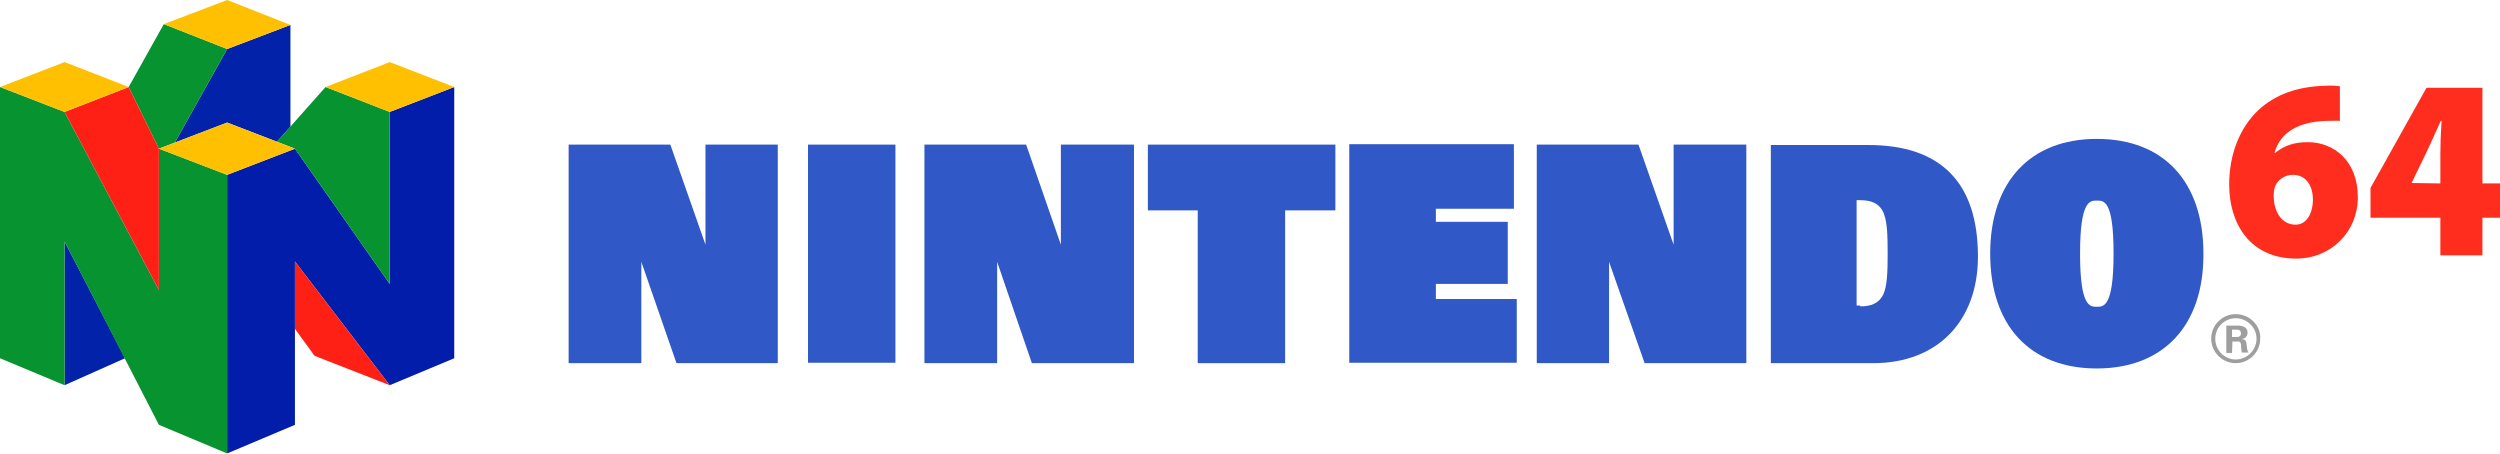
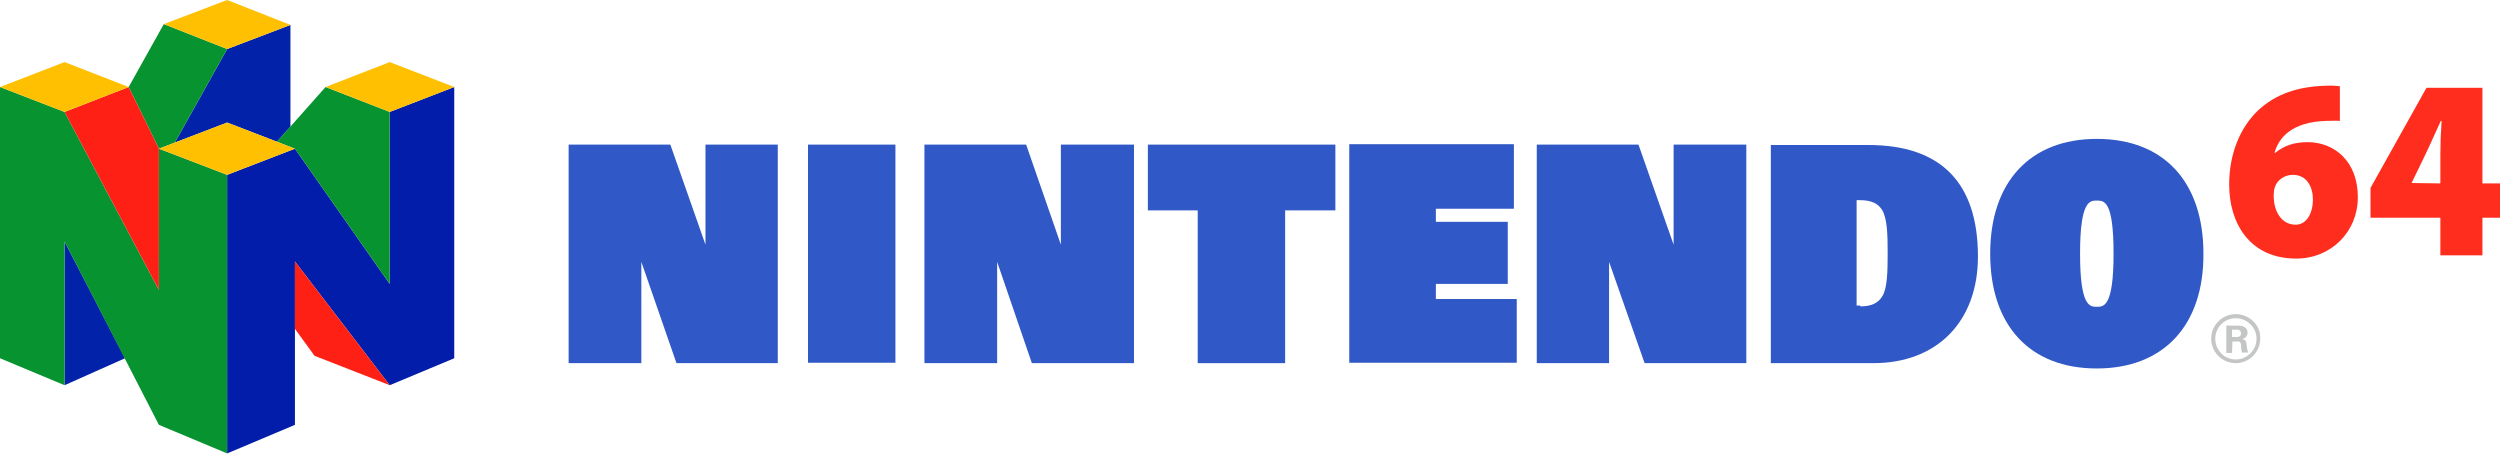
<svg xmlns="http://www.w3.org/2000/svg" version="1.1" id="Layer_1" x="0px" y="0px" viewBox="0 340.5 612 111" enable-background="new 0 340.5 612 111" xml:space="preserve">
  <g>
    <g>
      <g id="layer2">
        <polygon id="polygon3542" fill="#0222A9" points="55.6,352.5 42.8,375.4 55.6,370.5 67.8,375.2 71.1,371.5 71.1,346.6    " />
        <polygon id="polygon3558" fill="#011DA9" points="95.4,434.8 72.2,404.5 72.2,444.5 55.6,451.5 55.6,383.3 72.2,376.9 95.4,410      95.4,367.9 111.2,361.8 111.2,428.2    " />
        <polygon id="polygon3560" fill="#0222A9" points="15.8,434.8 30.6,428.2 15.8,399.6    " />
      </g>
      <g id="layer3">
        <polygon id="polygon3538" fill="#069330" points="31.5,361.8 38.9,376.9 42.8,375.4 55.6,352.5 40.1,346.4    " />
        <polygon id="polygon3540" fill="#069330" points="67.8,375.2 79.7,361.8 95.4,367.9 95.4,410 72.2,376.9    " />
        <polygon id="polygon3552" fill="#069330" points="15.8,367.9 0,361.8 0,428.2 15.8,434.8 15.8,399.6 38.9,444.5 55.6,451.5      55.6,383.3 38.9,376.9 38.9,411.5    " />
      </g>
      <g id="layer4">
        <polygon id="polygon3554" fill="#FE2015" points="38.9,376.9 38.9,411.5 15.8,367.9 31.5,361.8    " />
        <polygon id="polygon3556" fill="#FE2015" points="95.4,434.8 72.2,404.5 72.2,421 77,427.6    " />
      </g>
      <g id="layer5">
        <polygon id="polygon3544" fill="#FFC001" points="72.2,376.9 55.6,383.3 38.9,376.9 55.6,370.5    " />
        <polygon id="polygon3546" fill="#FFC001" points="79.7,361.8 95.4,355.7 111.2,361.8 95.4,367.9    " />
        <polygon id="polygon3548" fill="#FFC001" points="0,361.8 15.8,355.7 31.5,361.8 15.8,367.9    " />
        <polygon id="polygon3550" fill="#FFC001" points="71.1,346.6 55.6,340.5 40.1,346.4 55.6,352.5    " />
      </g>
    </g>
    <g>
      <g id="path3562">
-         <path fill="#9e9e9e" d="M547.3,417.4c-3.3,0-6,2.7-6,6s2.7,6,6,6s6-2.7,6-6C553.5,420.2,550.7,417.4,547.3,417.4L547.3,417.4z      M547.3,428.5c-2.8,0-5-2.3-5-5.1c0-2.8,2.3-5,5-5c2.8,0,5.1,2.3,5.1,5C552.4,426.2,550.1,428.5,547.3,428.5L547.3,428.5z" />
+         <path fill="#c3c6c5" d="M547.3,417.4c-3.3,0-6,2.7-6,6s2.7,6,6,6s6-2.7,6-6C553.5,420.2,550.7,417.4,547.3,417.4L547.3,417.4z      M547.3,428.5c-2.8,0-5-2.3-5-5.1c0-2.8,2.3-5,5-5c2.8,0,5.1,2.3,5.1,5C552.4,426.2,550.1,428.5,547.3,428.5L547.3,428.5z" />
      </g>
      <g id="path3564">
-         <path fill="#9e9e9e" d="M546.4,426.9H545v-6.7h2.8c1.2,0,2.4,0.4,2.4,1.7c0,0.9-0.5,1.4-1.4,1.6l0,0c1.1,0.1,1.1,0.8,1.2,1.7     c0.1,0.4,0.1,1.2,0.4,1.6h-1.6c-0.1-0.5-0.2-1.2-0.2-1.8c0-0.3-0.1-0.9-0.6-0.9h-1.5L546.4,426.9L546.4,426.9z M546.4,423h1.2     c0.6,0,1-0.3,1-0.9c0-0.5-0.3-0.9-1-0.9h-1.2V423L546.4,423z" />
+         <path fill="#c3c6c5" d="M546.4,426.9H545v-6.7h2.8c1.2,0,2.4,0.4,2.4,1.7c0,0.9-0.5,1.4-1.4,1.6l0,0c1.1,0.1,1.1,0.8,1.2,1.7     c0.1,0.4,0.1,1.2,0.4,1.6h-1.6c-0.1-0.5-0.2-1.2-0.2-1.8c0-0.3-0.1-0.9-0.6-0.9h-1.5L546.4,426.9L546.4,426.9z M546.4,423h1.2     c0.6,0,1-0.3,1-0.9c0-0.5-0.3-0.9-1-0.9h-1.2V423L546.4,423z" />
      </g>
      <g>
        <g id="polygon3568">
          <polygon fill="#3058C6" points="252.6,429.4 244.1,404.6 244.1,429.4 226.3,429.4 226.3,375.9 251.2,375.9 259.7,400.4       259.7,375.9 277.6,375.9 277.6,429.4     " />
        </g>
        <g id="path3528">
          <path fill="#3058C6" d="M433.5,429.4V376h23.9c17.7,0,26.8,9.2,26.8,27.3c0,15.9-10,26.1-25.6,26.1H433.5z M455.4,415.5      c2.7,0,4.4-0.8,5.4-2.5c1.2-1.9,1.3-6,1.3-10.5s-0.1-8.4-1.3-10.5c-1-1.7-2.7-2.5-5.5-2.5h-0.8v25.8h0.9V415.5z" />
        </g>
        <g id="path3530">
          <path fill="#3058C6" d="M513.3,430.7c-16.4,0-26.1-10.5-26.1-28.1s9.8-28.1,26.1-28.1c16.4,0,26.1,10.5,26.1,28.1      C539.5,420.2,529.6,430.7,513.3,430.7z M513.3,389.6c-1.7,0-4.1,0-4.1,13s2.4,13,4.1,13s4.1,0,4.1-13      C517.4,389.6,515.1,389.6,513.3,389.6z" />
        </g>
        <g id="polygon3566">
          <polygon fill="#3058C6" points="165.6,429.4 157,404.6 157,429.4 139.2,429.4 139.2,375.9 164.1,375.9 172.7,400.4 172.7,375.9       190.4,375.9 190.4,429.4     " />
        </g>
        <g id="polygon3570">
          <polygon fill="#3058C6" points="402.6,429.4 393.9,404.6 393.9,429.4 376.2,429.4 376.2,375.9 401.1,375.9 409.7,400.4       409.7,375.9 427.5,375.9 427.5,429.4     " />
        </g>
        <g id="polygon3572">
          <rect x="197.8" y="375.9" fill="#3058C6" width="21.4" height="53.4" />
        </g>
        <g id="polygon3574">
          <polygon fill="#3058C6" points="293.2,429.4 293.2,392 281,392 281,375.9 326.9,375.9 326.9,392 314.6,392 314.6,429.4     " />
        </g>
        <g id="polygon3576">
          <polygon fill="#3058C6" points="330.3,429.3 330.3,375.8 370.6,375.8 370.6,391.6 351.5,391.6 351.5,394.8 369.1,394.8       369.1,410 351.5,410 351.5,413.7 371.3,413.7 371.3,429.3     " />
        </g>
      </g>
      <g id="layer7">
        <path id="path3532" fill="#FF2D1E" d="M572.8,370.1c-1-0.1-2.1,0-3.5,0c-8.1,0.3-11.4,3.9-12.5,7.8h0.2c2.1-1.7,4.5-2.6,7.9-2.6     c6.5,0,12.3,4.6,12.3,13.5c0,8.4-6.5,15-15.1,15c-11.4,0-16.4-8.7-16.4-18.1c0-7.6,2.7-14,7.1-18.2c4.2-3.9,9.6-5.8,16.3-6     c1.7-0.1,2.8,0,3.7,0.1V370.1L572.8,370.1z M562,395.5c2.6,0,4.2-2.7,4.2-6.2c0-2.9-1.4-6-4.9-6c-2.2,0-3.9,1.4-4.4,3     c-0.2,0.5-0.3,1.2-0.3,2.5C556.7,392,558.3,395.5,562,395.5L562,395.5L562,395.5z" />
        <path id="path3534" fill="#FF2D1E" d="M597.4,403v-9.2h-17.1v-7.3L594,362h13.7v23.4h4.3v8.4h-4.3v9.2H597.4L597.4,403z      M597.4,385.4v-7.1c0-2.6,0.1-5.3,0.3-8.2h-0.2c-1.3,2.8-2.4,5.4-3.8,8.3l-3.3,6.8v0.1L597.4,385.4L597.4,385.4z" />
      </g>
    </g>
  </g>
</svg>
